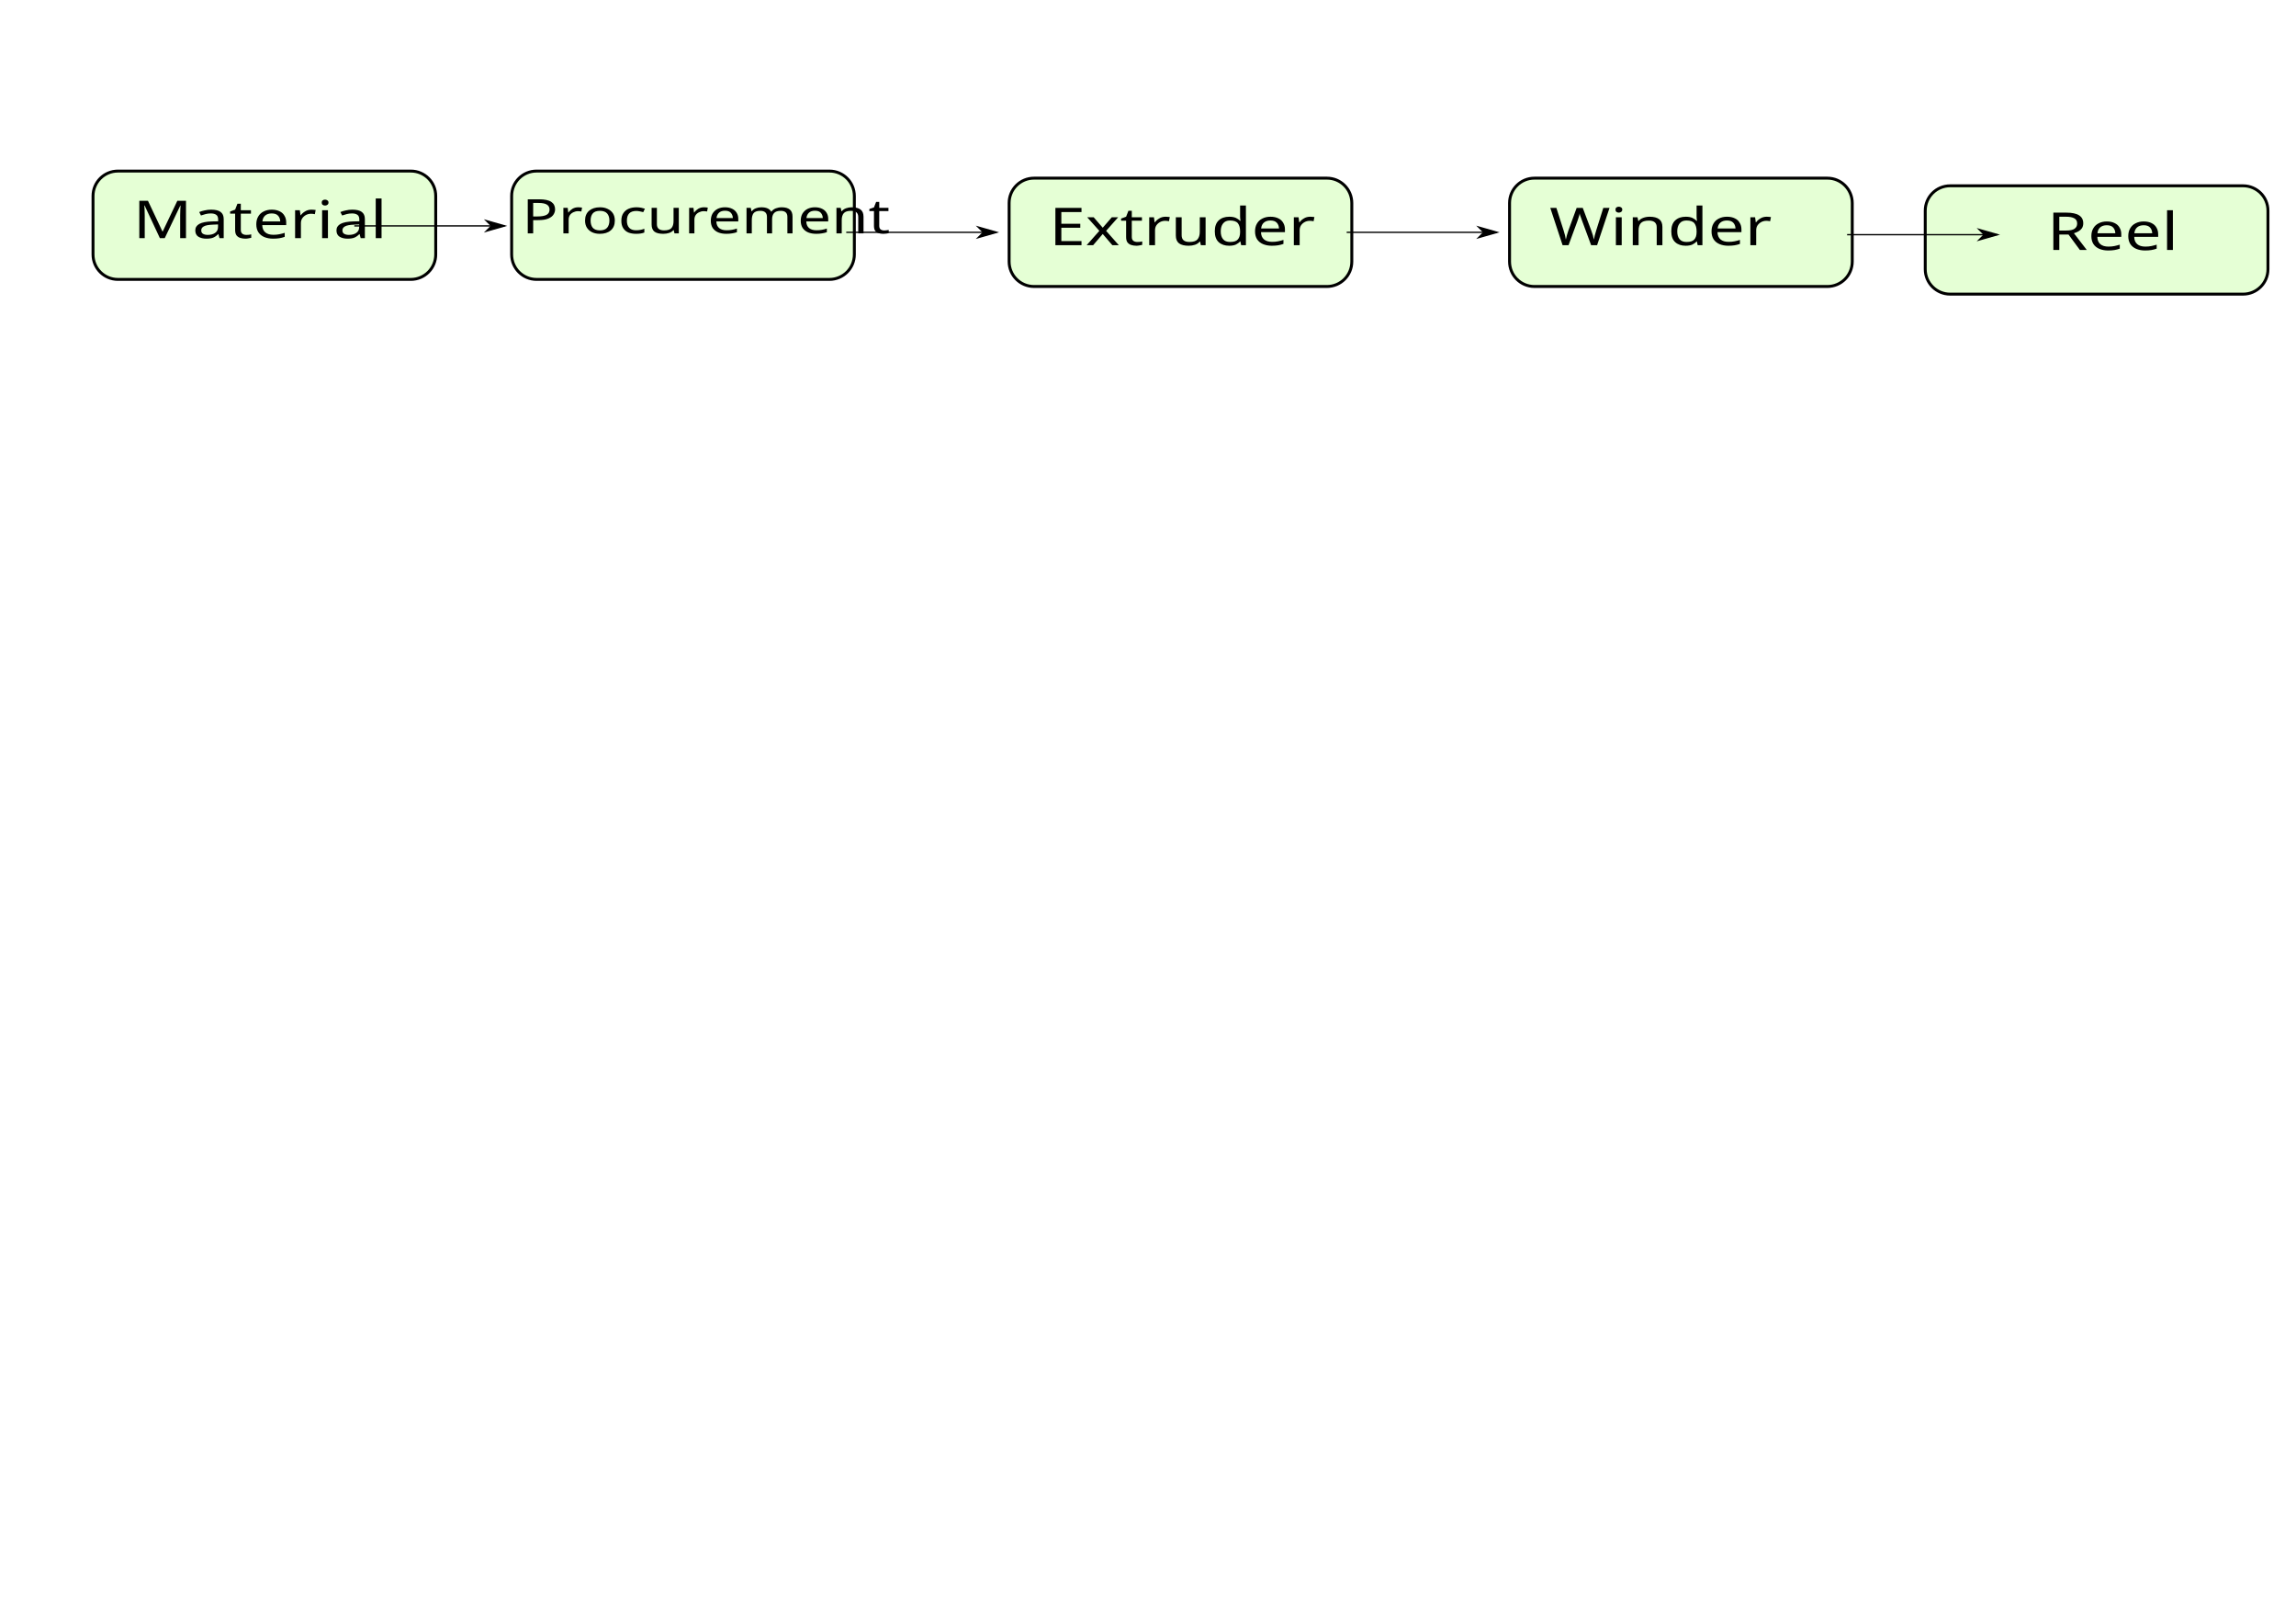
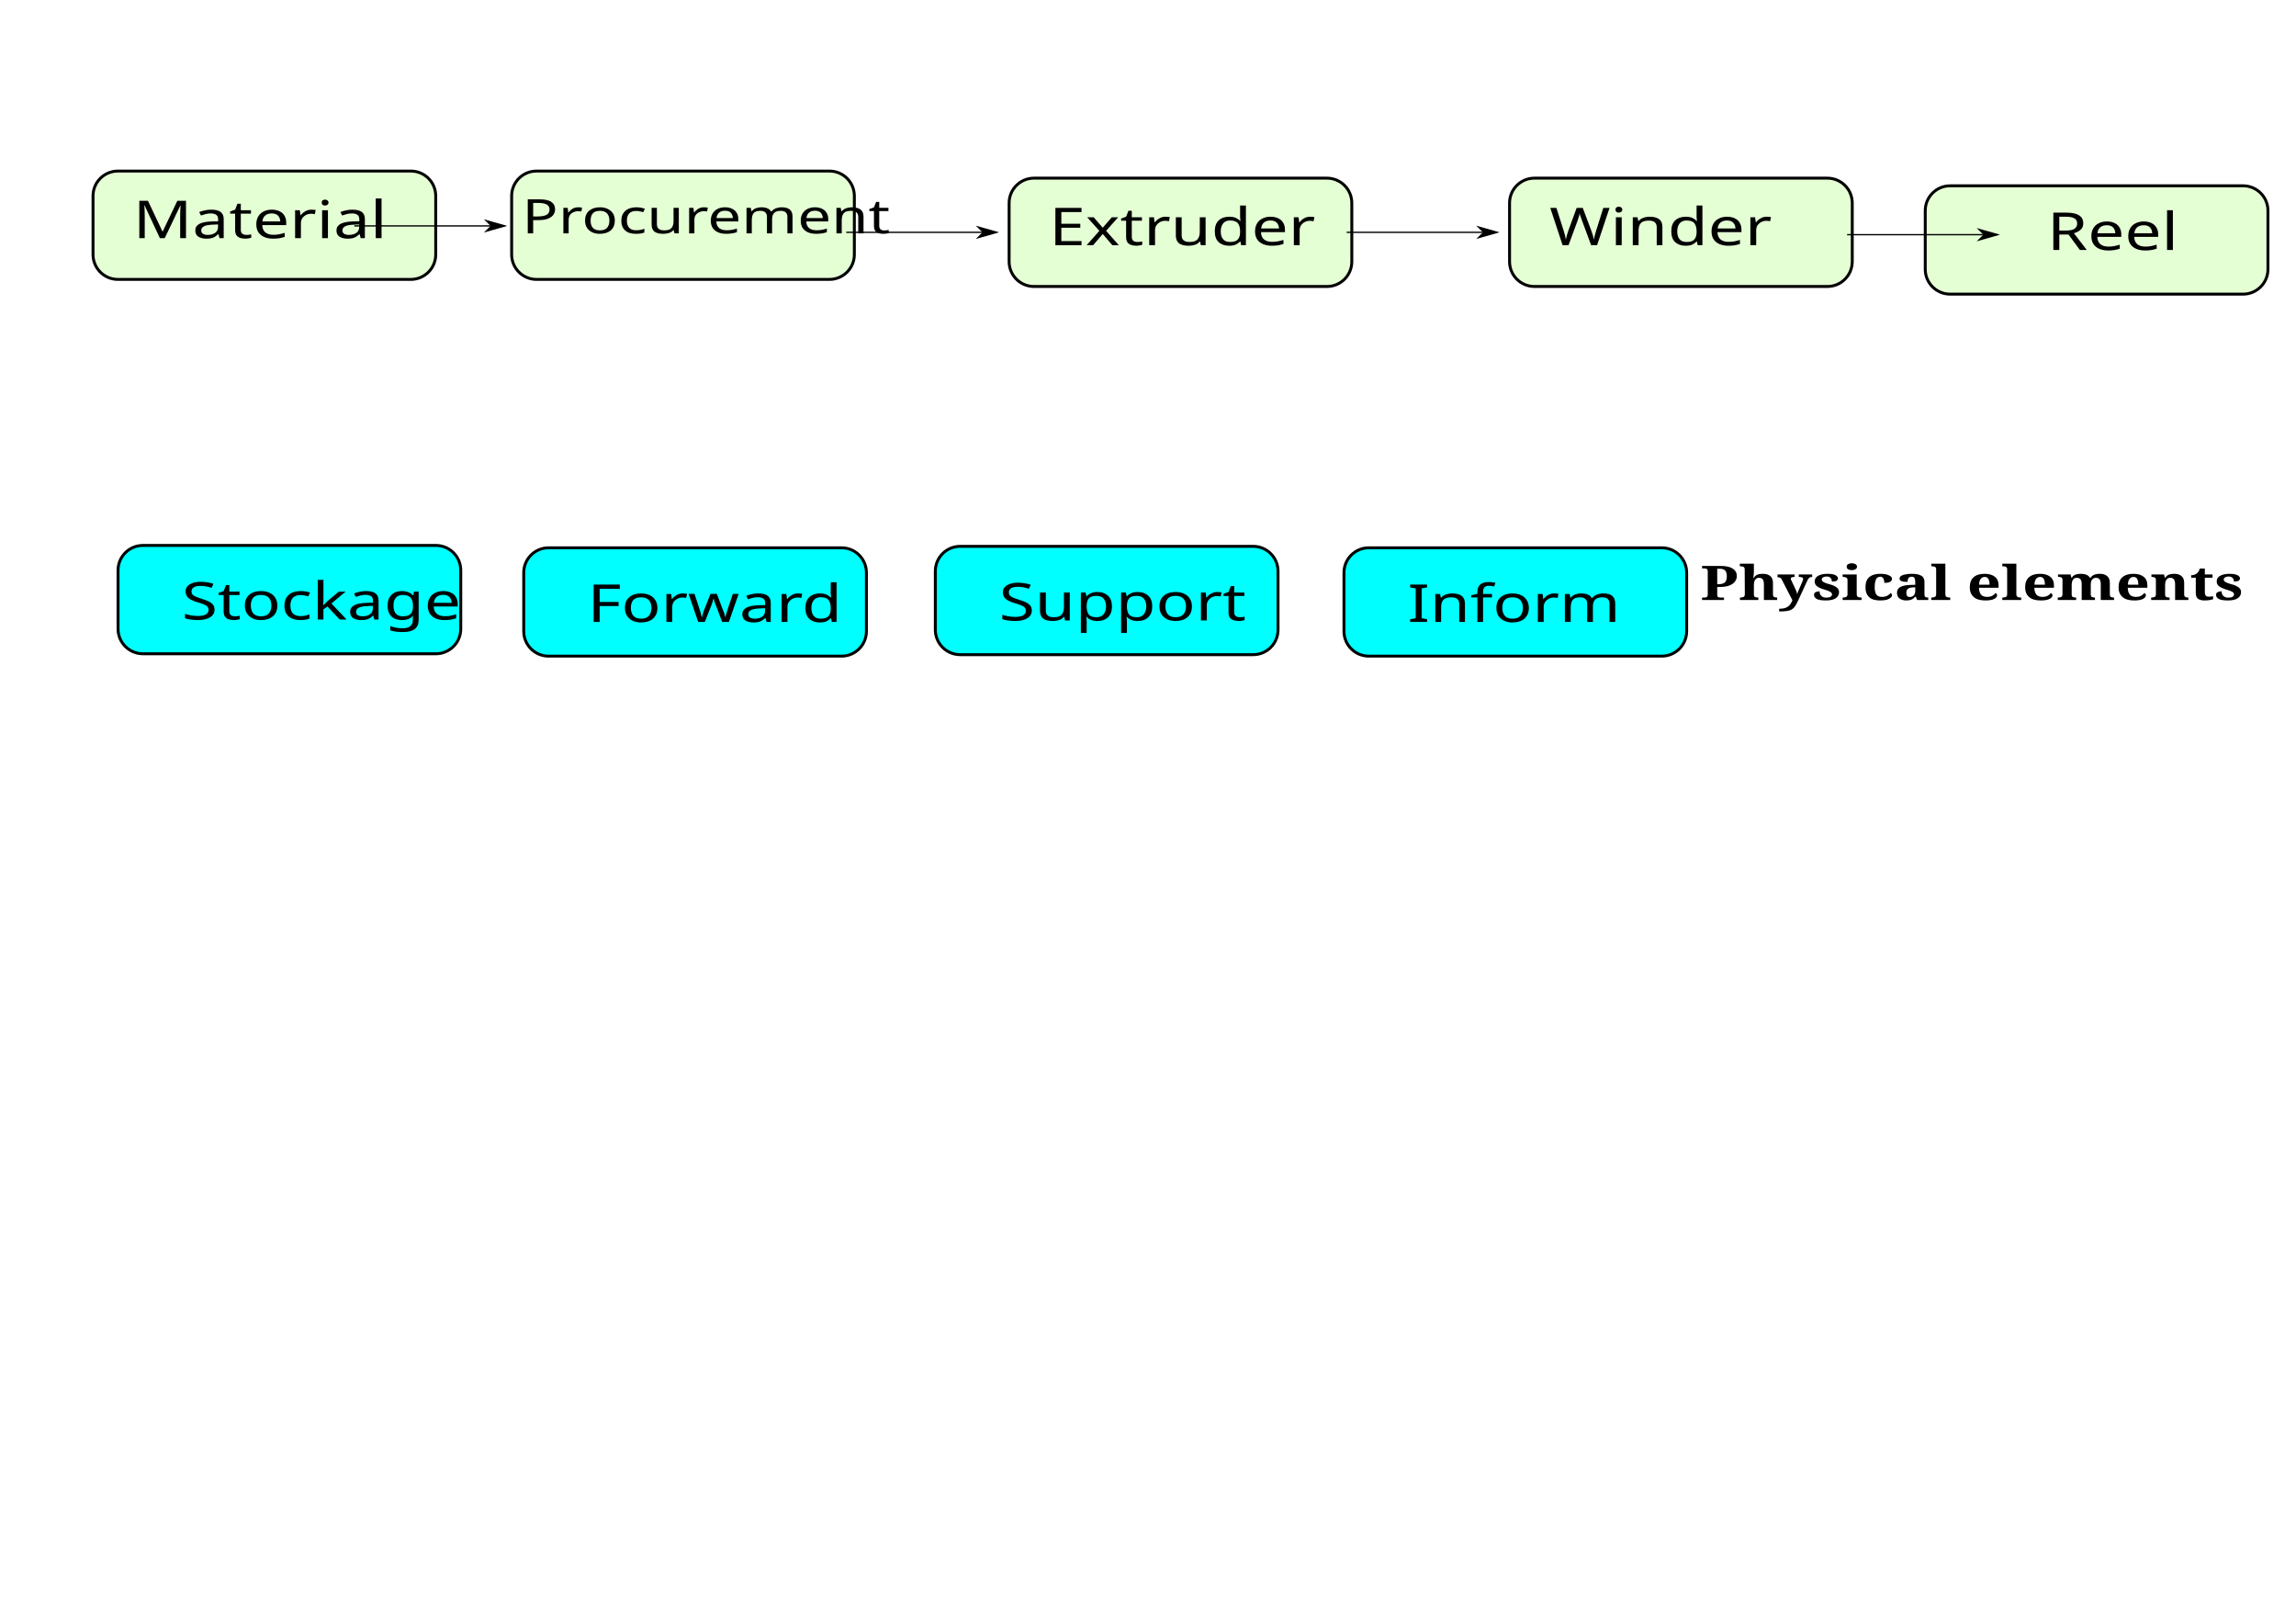
<svg xmlns="http://www.w3.org/2000/svg" width="297mm" height="210mm" viewBox="0 0 297 210" version="1.1" id="svg103">
  <defs id="defs97">
    <marker style="overflow:visible" id="Arrow1Lend-0-5-1-9-2-7" refX="0" refY="0" orient="auto">
      <path transform="matrix(-0.8,0,0,-0.8,-10,0)" style="fill-rule:evenodd;stroke:#000000;stroke-width:1pt" d="M 0,0 5,-5 -12.5,0 5,5 Z" id="path4448-01-6-91-1-8-9" />
    </marker>
    <marker style="overflow:visible" id="Arrow1Lend-0-5-1-9-7-3" refX="0" refY="0" orient="auto">
      <path transform="matrix(-0.8,0,0,-0.8,-10,0)" style="fill-rule:evenodd;stroke:#000000;stroke-width:1pt" d="M 0,0 5,-5 -12.5,0 5,5 Z" id="path4448-01-6-91-1-2-8" />
    </marker>
    <marker style="overflow:visible" id="Arrow1Lend-0-5-1-9-9-0" refX="0" refY="0" orient="auto">
      <path transform="matrix(-0.8,0,0,-0.8,-10,0)" style="fill-rule:evenodd;stroke:#000000;stroke-width:1pt" d="M 0,0 5,-5 -12.5,0 5,5 Z" id="path4448-01-6-91-1-0-2" />
    </marker>
    <marker style="overflow:visible" id="Arrow1Lend-0-5-1-9-4" refX="0" refY="0" orient="auto">
      <path transform="matrix(-0.8,0,0,-0.8,-10,0)" style="fill-rule:evenodd;stroke:#000000;stroke-width:1pt" d="M 0,0 5,-5 -12.5,0 5,5 Z" id="path4448-01-6-91-1-83" />
    </marker>
  </defs>
  <g id="layer1" transform="translate(0,-87)">
    <rect style="fill:#e5ffd5;fill-opacity:1;stroke:#000000;stroke-width:0.378;stroke-miterlimit:4;stroke-dasharray:none;stroke-dashoffset:0;stroke-opacity:1" id="rect4811-1" width="44.33" height="14.011" x="130.535" y="110.041" ry="3.218" />
    <text transform="scale(1.120025,0.8928374)" xml:space="preserve" style="font-style:normal;font-variant:normal;font-weight:normal;font-stretch:normal;font-size:3.024px;line-height:0%;font-family:'Baskerville Old Face';-inkscape-font-specification:'Baskerville Old Face';text-align:start;letter-spacing:0px;word-spacing:0px;writing-mode:lr-tb;text-anchor:start;fill:#000000;fill-opacity:1;stroke:none;stroke-width:0.252" x="121.157" y="132.962" id="text4813-0">
      <tspan style="font-size:7.559px;line-height:1.25;stroke-width:0.252" id="tspan4815-5" x="121.157" y="132.962">Extruder</tspan>
    </text>
    <rect style="fill:#e5ffd5;fill-opacity:1;stroke:#000000;stroke-width:0.378;stroke-miterlimit:4;stroke-dasharray:none;stroke-dashoffset:0;stroke-opacity:1" id="rect4811-1-3" width="44.33" height="14.011" x="66.184" y="109.125" ry="3.218" />
    <text transform="scale(1.120025,0.8928374)" xml:space="preserve" style="font-style:normal;font-variant:normal;font-weight:normal;font-stretch:normal;font-size:3.024px;line-height:0%;font-family:'Baskerville Old Face';-inkscape-font-specification:'Baskerville Old Face';text-align:start;letter-spacing:0px;word-spacing:0px;writing-mode:lr-tb;text-anchor:start;fill:#000000;fill-opacity:1;stroke:none;stroke-width:0.252" x="60.282" y="131.252" id="text4813-0-6">
      <tspan style="font-size:6.929px;line-height:1.25;stroke-width:0.252" id="tspan4815-5-6" x="60.282" y="131.252">Procurement</tspan>
    </text>
    <rect style="fill:#e5ffd5;fill-opacity:1;stroke:#000000;stroke-width:0.378;stroke-miterlimit:4;stroke-dasharray:none;stroke-dashoffset:0;stroke-opacity:1" id="rect4811-1-9" width="44.33" height="14.011" x="12.033" y="109.125" ry="3.218" />
    <text transform="scale(1.120025,0.8928374)" xml:space="preserve" style="font-style:normal;font-variant:normal;font-weight:normal;font-stretch:normal;font-size:3.024px;line-height:0%;font-family:'Baskerville Old Face';-inkscape-font-specification:'Baskerville Old Face';text-align:start;letter-spacing:0px;word-spacing:0px;writing-mode:lr-tb;text-anchor:start;fill:#000000;fill-opacity:1;stroke:none;stroke-width:0.252" x="15.355" y="131.936" id="text4813-0-7">
      <tspan style="font-size:7.559px;line-height:1.25;stroke-width:0.252" id="tspan4815-5-9" x="15.355" y="131.936">Material</tspan>
    </text>
    <rect style="fill:#e5ffd5;fill-opacity:1;stroke:#000000;stroke-width:0.378;stroke-miterlimit:4;stroke-dasharray:none;stroke-dashoffset:0;stroke-opacity:1" id="rect4811-1-5" width="44.33" height="14.011" x="195.269" y="110.041" ry="3.218" />
    <text transform="scale(1.120025,0.8928374)" xml:space="preserve" style="font-style:normal;font-variant:normal;font-weight:normal;font-stretch:normal;font-size:3.024px;line-height:0%;font-family:'Baskerville Old Face';-inkscape-font-specification:'Baskerville Old Face';text-align:start;letter-spacing:0px;word-spacing:0px;writing-mode:lr-tb;text-anchor:start;fill:#000000;fill-opacity:1;stroke:none;stroke-width:0.252" x="178.954" y="132.962" id="text4813-0-0">
      <tspan style="font-size:7.559px;line-height:1.25;stroke-width:0.252" id="tspan4815-5-1" x="178.954" y="132.962">Winder</tspan>
    </text>
    <rect style="fill:#e5ffd5;fill-opacity:1;stroke:#000000;stroke-width:0.378;stroke-miterlimit:4;stroke-dasharray:none;stroke-dashoffset:0;stroke-opacity:1" id="rect4811-1-56" width="44.33" height="14.011" x="249.041" y="111.03" ry="3.218" />
    <text transform="scale(1.120025,0.8928374)" xml:space="preserve" style="font-style:normal;font-variant:normal;font-weight:normal;font-stretch:normal;font-size:3.024px;line-height:0%;font-family:'Baskerville Old Face';-inkscape-font-specification:'Baskerville Old Face';text-align:start;letter-spacing:0px;word-spacing:0px;writing-mode:lr-tb;text-anchor:start;fill:#000000;fill-opacity:1;stroke:none;stroke-width:0.252" x="236.414" y="133.646" id="text4813-0-2">
      <tspan style="font-size:7.559px;line-height:1.25;stroke-width:0.252" id="tspan4815-5-4" x="236.414" y="133.646">Reel</tspan>
    </text>
    <path style="fill:none;stroke:#000000;stroke-width:0.17;stroke-linecap:butt;stroke-linejoin:miter;stroke-miterlimit:4;stroke-dasharray:none;stroke-opacity:1;marker-end:url(#Arrow1Lend-0-5-1-9-4)" d="m 45.832,116.218 h 19.45" id="path5017-6-9" />
    <path style="fill:none;stroke:#000000;stroke-width:0.17;stroke-linecap:butt;stroke-linejoin:miter;stroke-miterlimit:4;stroke-dasharray:none;stroke-opacity:1;marker-end:url(#Arrow1Lend-0-5-1-9-9-0)" d="m 109.466,117.047 h 19.45" id="path5017-6-9-2" />
    <path style="fill:none;stroke:#000000;stroke-width:0.17;stroke-linecap:butt;stroke-linejoin:miter;stroke-miterlimit:4;stroke-dasharray:none;stroke-opacity:1;marker-end:url(#Arrow1Lend-0-5-1-9-7-3)" d="m 174.2,117.047 h 19.45" id="path5017-6-9-5" />
    <path style="fill:none;stroke:#000000;stroke-width:0.17;stroke-linecap:butt;stroke-linejoin:miter;stroke-miterlimit:4;stroke-dasharray:none;stroke-opacity:1;marker-end:url(#Arrow1Lend-0-5-1-9-2-7)" d="m 238.934,117.352 h 19.45" id="path5017-6-9-1" />
+     <path id="path986" d="m 128.457,164.36 v 0" style="fill:none;fill-rule:evenodd;stroke:#000000;stroke-width:0.236px;stroke-linecap:butt;stroke-linejoin:miter;stroke-opacity:1" />
+     <rect style="fill:#00ffff;fill-opacity:1;stroke:#000000;stroke-width:0.378;stroke-miterlimit:4;stroke-dasharray:none;stroke-dashoffset:0;stroke-opacity:1" id="rect4811-1-9-8" width="44.33" height="14.011" x="67.746" y="157.849" ry="3.218" />
+     <text transform="scale(1.120025,0.8928374)" xml:space="preserve" style="font-style:normal;font-variant:normal;font-weight:normal;font-stretch:normal;font-size:3.024px;line-height:0%;font-family:'Baskerville Old Face';-inkscape-font-specification:'Baskerville Old Face';text-align:start;letter-spacing:0px;word-spacing:0px;writing-mode:lr-tb;text-anchor:start;fill:#000000;fill-opacity:1;stroke:none;stroke-width:0.252" x="67.833" y="187.533" id="text4813-0-7-2">
+       <tspan style="font-size:7.559px;line-height:1.25;stroke-width:0.252" id="tspan4815-5-9-0" x="67.833" y="187.533">Forward</tspan>
+     </text>
+     <rect style="fill:#00ffff;fill-opacity:1;stroke:#000000;stroke-width:0.378;stroke-miterlimit:4;stroke-dasharray:none;stroke-dashoffset:0;stroke-opacity:1" id="rect4811-1-9-8-8" width="44.33" height="14.011" x="15.27" y="157.543" ry="3.218" />
+     <text transform="scale(1.120025,0.8928374)" xml:space="preserve" style="font-style:normal;font-variant:normal;font-weight:normal;font-stretch:normal;font-size:3.024px;line-height:0%;font-family:'Baskerville Old Face';-inkscape-font-specification:'Baskerville Old Face';text-align:start;letter-spacing:0px;word-spacing:0px;writing-mode:lr-tb;text-anchor:start;fill:#000000;fill-opacity:1;stroke:none;stroke-width:0.252" x="20.98" y="187.191" id="text4813-0-7-2-4">
+       <tspan style="font-size:7.559px;line-height:1.25;stroke-width:0.252" id="tspan4815-5-9-0-5" x="20.98" y="187.191">Stockage</tspan>
+     </text>
+     <rect style="fill:#00ffff;fill-opacity:1;stroke:#000000;stroke-width:0.378;stroke-miterlimit:4;stroke-dasharray:none;stroke-dashoffset:0;stroke-opacity:1" id="rect4811-1-9-8-5" width="44.33" height="14.011" x="120.989" y="157.66" ry="3.218" />
+     <text transform="scale(1.120025,0.8928374)" xml:space="preserve" style="font-style:normal;font-variant:normal;font-weight:normal;font-stretch:normal;font-size:3.024px;line-height:0%;font-family:'Baskerville Old Face';-inkscape-font-specification:'Baskerville Old Face';text-align:start;letter-spacing:0px;word-spacing:0px;writing-mode:lr-tb;text-anchor:start;fill:#000000;fill-opacity:1;stroke:none;stroke-width:0.252" x="115.37" y="187.322" id="text4813-0-7-2-1">
+       <tspan style="font-size:7.559px;line-height:1.25;stroke-width:0.252" id="tspan4815-5-9-0-1" x="115.37" y="187.322">Support</tspan>
+     </text>
+     <rect style="fill:#00ffff;fill-opacity:1;stroke:#000000;stroke-width:0.378;stroke-miterlimit:4;stroke-dasharray:none;stroke-dashoffset:0;stroke-opacity:1" id="rect4811-1-9-8-80" width="44.33" height="14.011" x="173.849" y="157.849" ry="3.218" />
+     <text transform="scale(1.120025,0.8928374)" xml:space="preserve" style="font-style:normal;font-variant:normal;font-weight:normal;font-stretch:normal;font-size:3.024px;line-height:0%;font-family:'Baskerville Old Face';-inkscape-font-specification:'Baskerville Old Face';text-align:start;letter-spacing:0px;word-spacing:0px;writing-mode:lr-tb;text-anchor:start;fill:#000000;fill-opacity:1;stroke:none;stroke-width:0.252" x="162.565" y="187.533" id="text4813-0-7-2-0">
+       <tspan style="font-size:7.559px;line-height:1.25;stroke-width:0.252" id="tspan4815-5-9-0-6" x="162.565" y="187.533">Inform</tspan>
+     </text>
+     <text transform="scale(1.120025,0.8928374)" xml:space="preserve" style="font-style:normal;font-variant:normal;font-weight:bold;font-stretch:normal;font-size:3.024px;line-height:0%;font-family:Georgia;-inkscape-font-specification:'Georgia Bold';text-align:start;letter-spacing:0px;word-spacing:0px;writing-mode:lr-tb;text-anchor:start;fill:#000000;fill-opacity:1;stroke:none;stroke-width:0.252px;stroke-linecap:butt;stroke-linejoin:miter;stroke-opacity:1" x="196.39" y="184.362" id="text8553-1-5">
+       <tspan x="196.39" y="184.362" id="tspan8555-4-6" style="font-style:normal;font-variant:normal;font-weight:bold;font-stretch:normal;font-size:6.929px;line-height:1.25;font-family:Georgia;-inkscape-font-specification:'Georgia Bold';stroke-width:0.252px">Physical elements</tspan>
+     </text>
  </g>
</svg>
